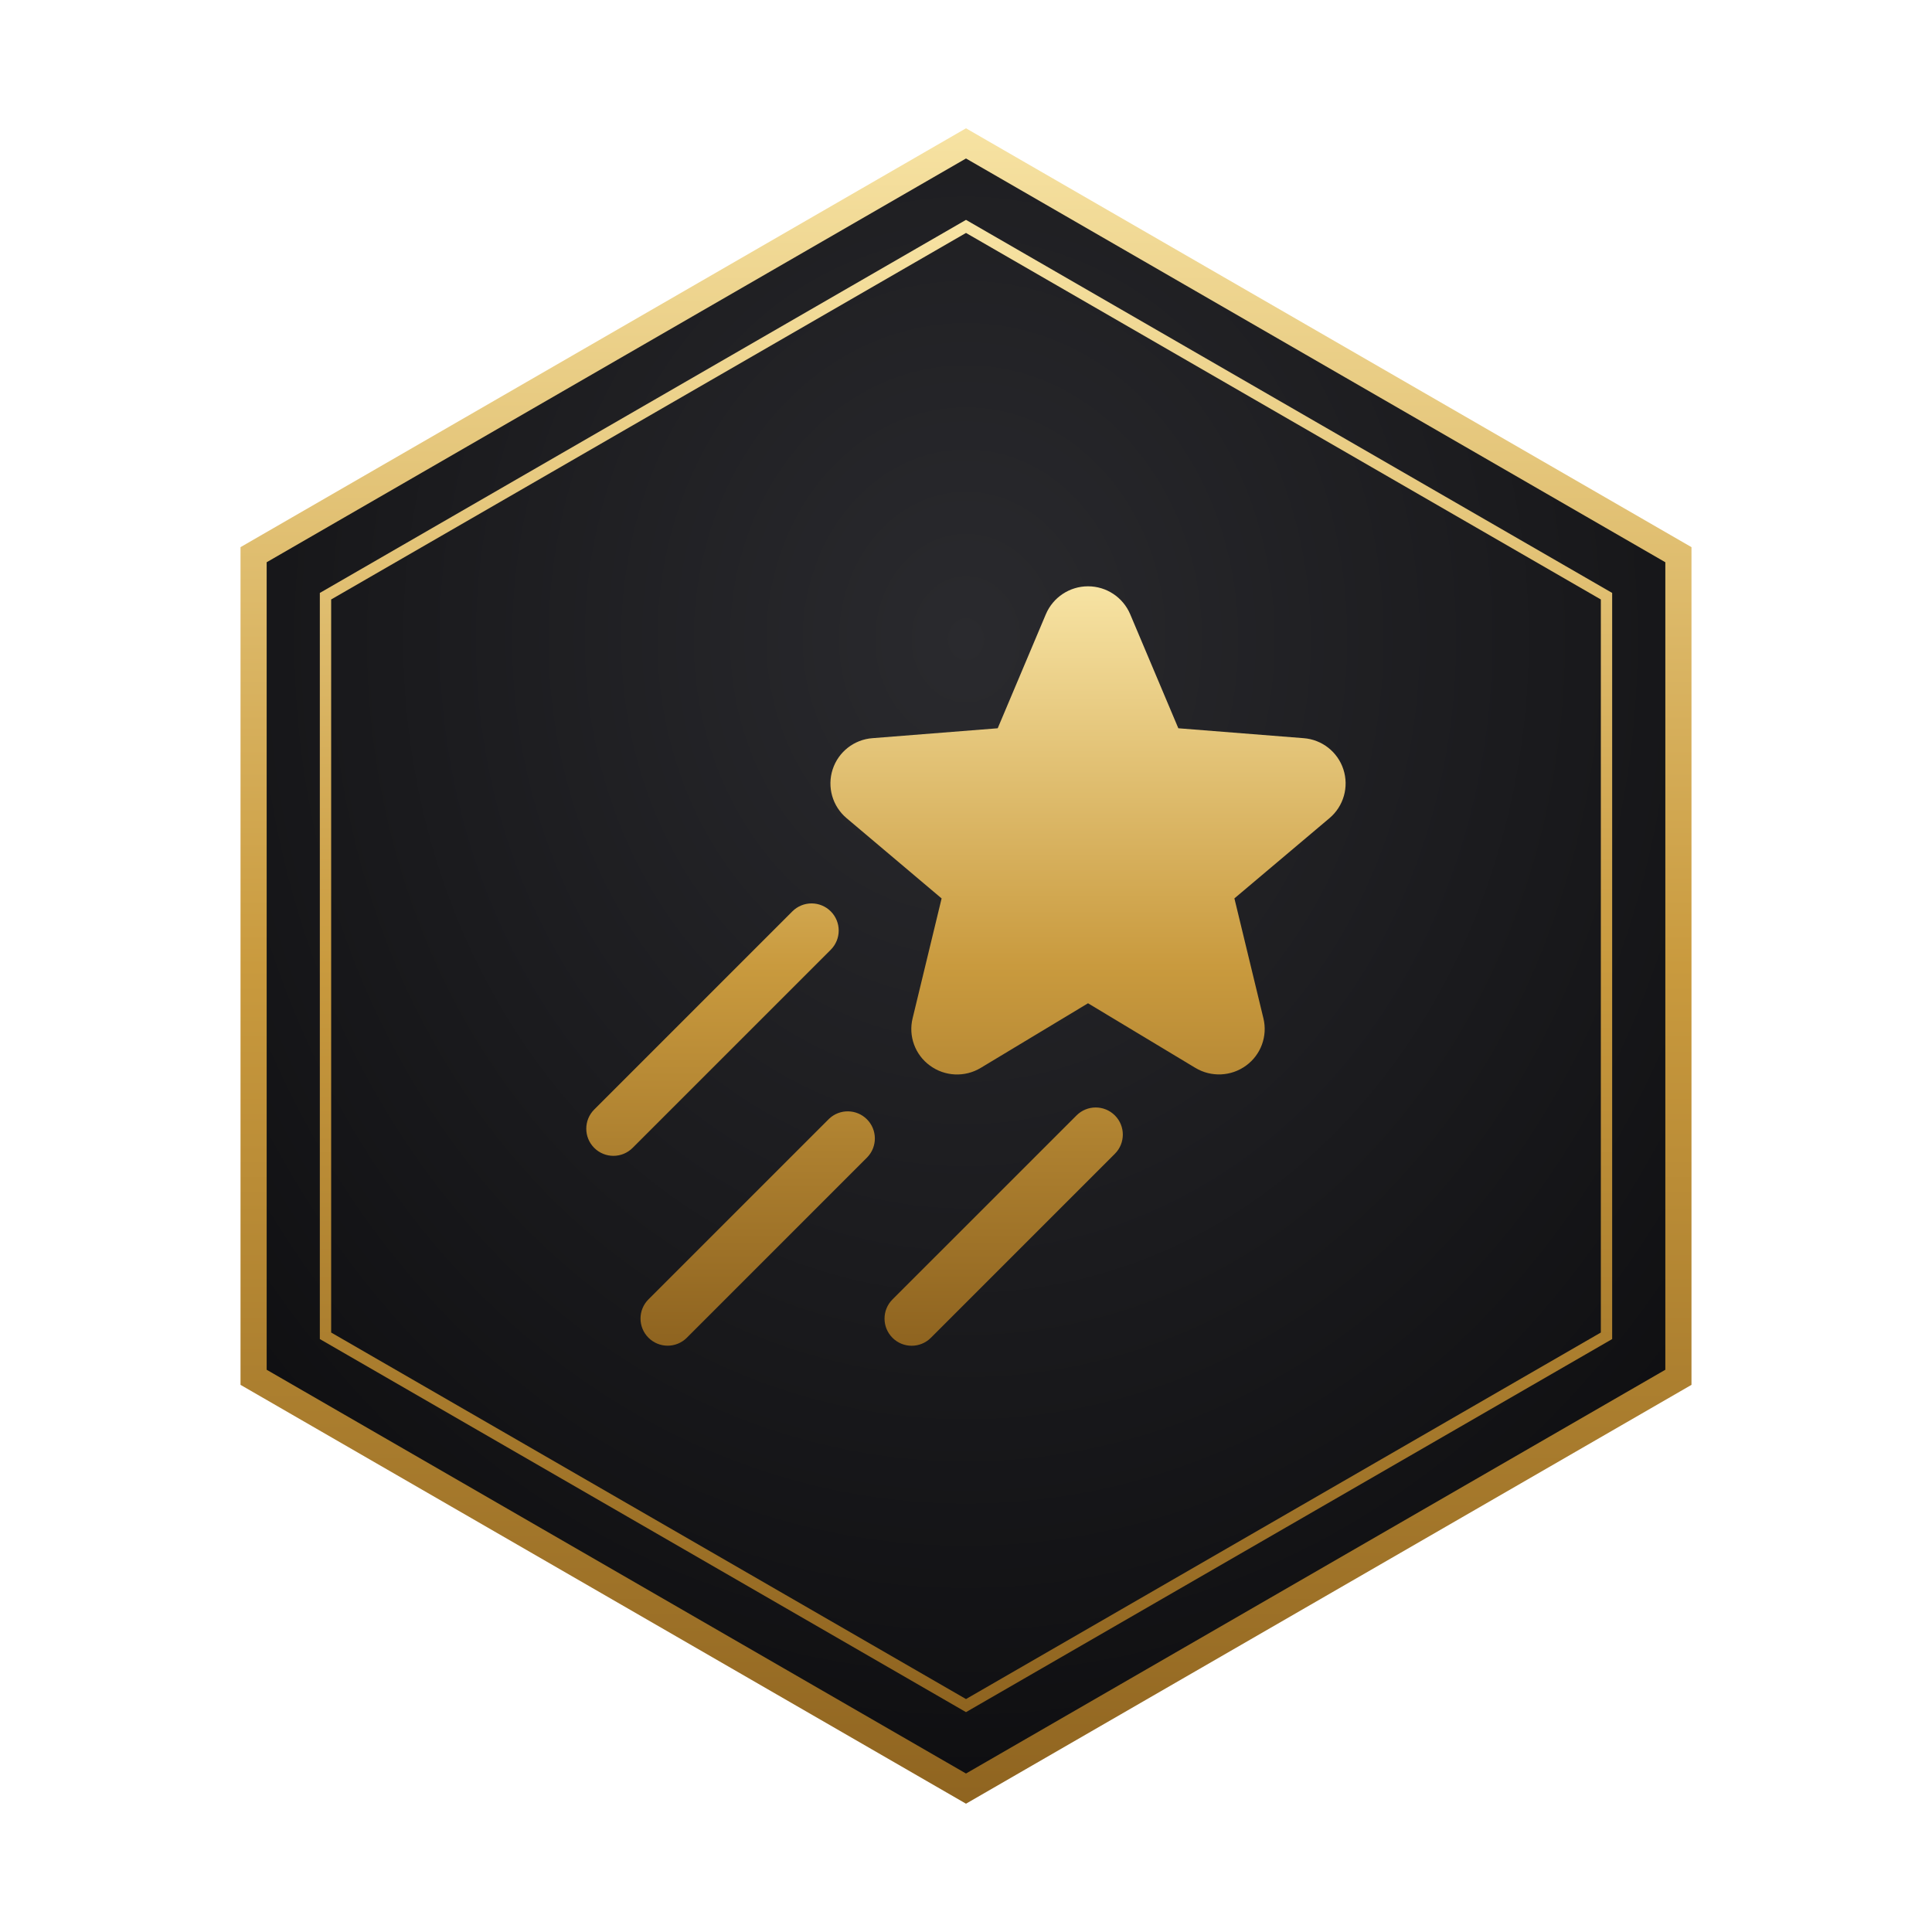
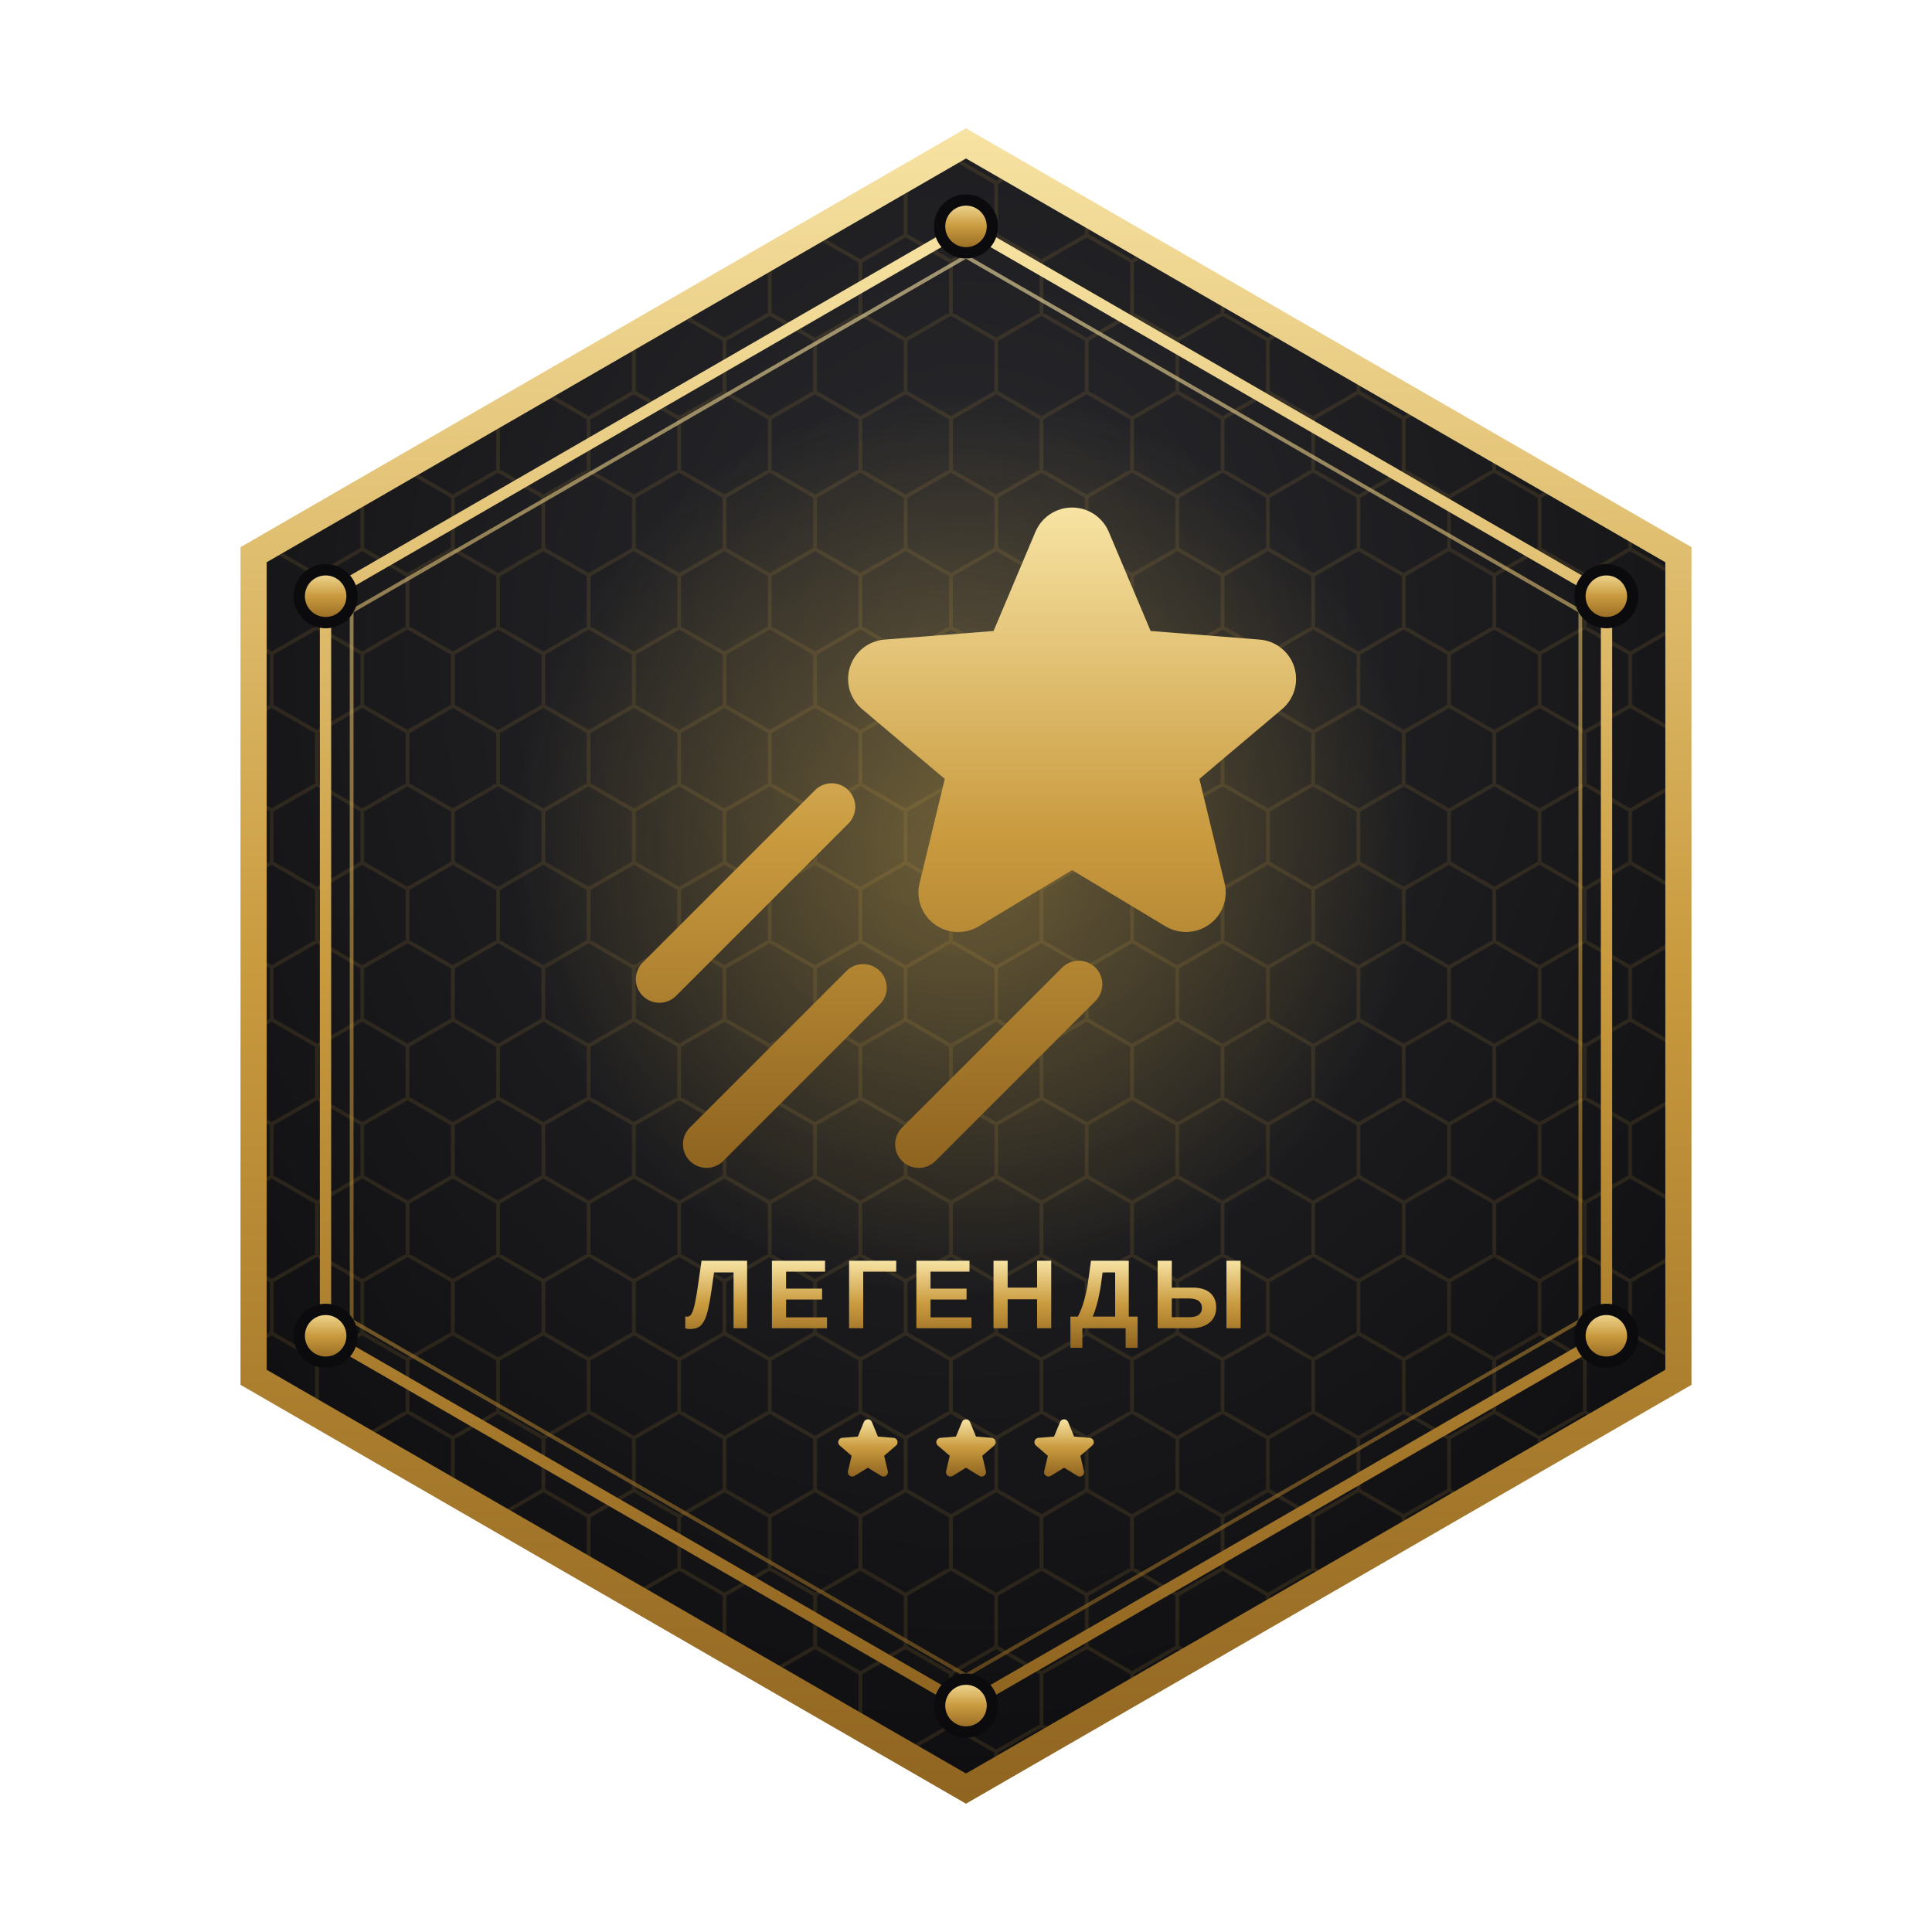
<svg xmlns="http://www.w3.org/2000/svg" viewBox="0 0 512 512">
  <defs>
    <linearGradient id="g" x1="0" y1="0" x2="0" y2="1">
      <stop offset="0" stop-color="#f7e3a3" />
      <stop offset=".5" stop-color="#c99a3e" />
      <stop offset="1" stop-color="#8f6420" />
    </linearGradient>
+     <pattern id="hg" width="24" height="41.57" patternUnits="userSpaceOnUse">
+       <path d="M12 0 L24 6.93 L24 20.78 L12 27.71 L0 20.78 L0 6.93 Z M12 27.71 L12 41.57" fill="none" stroke="#c99a3e" stroke-width="1" opacity=".13" />
+     </pattern>
    <radialGradient id="b" cx=".5" cy=".3" r=".8">
      <stop offset="0" stop-color="#2a2a2e" />
      <stop offset="1" stop-color="#0b0b0d" />
+     </radialGradient>
+     <radialGradient id="gl" cx=".5" cy=".5" r=".5">
+       <stop offset="0" stop-color="#f6c94f" stop-opacity=".35" />
+       <stop offset="1" stop-color="#f6c94f" stop-opacity="0" />
    </radialGradient>
    <clipPath id="h">
      <polygon points="256.00,56.00 429.21,156.00 429.21,356.00 256.00,456.00 82.79,356.00 82.79,156.00" />
    </clipPath>
  </defs>
  <polygon points="256.00,34.00 448.26,145.00 448.26,367.00 256.00,478.00 63.74,367.00 63.74,145.00" fill="url(#g)" />
  <polygon points="256.00,42.00 441.33,149.00 441.33,363.00 256.00,470.00 70.67,363.00 70.67,149.00" fill="url(#b)" />
+   <polygon points="256.00,42.00 441.33,149.00 441.33,363.00 256.00,470.00 70.67,363.00 70.67,149.00" fill="url(#hg)" />
  <polygon points="256.00,60.00 425.74,158.00 425.74,354.00 256.00,452.00 86.26,354.00 86.26,158.00" fill="none" stroke="url(#g)" stroke-width="3" />
-   <g transform="translate(141.0 141.0) scale(0.8984)" fill="url(#g)">
+   <polygon points="256.00,68.00 418.81,162.00 418.81,350.00 256.00,444.00 93.19,350.00 93.19,162.00" fill="none" stroke="url(#g)" stroke-width="1" opacity=".6" />
+   <circle cx="256.0" cy="60.0" r="7" fill="url(#g)" stroke="#0b0b0d" stroke-width="3" />
+   <circle cx="425.7" cy="158.0" r="7" fill="url(#g)" stroke="#0b0b0d" stroke-width="3" />
+   <circle cx="425.7" cy="354.0" r="7" fill="url(#g)" stroke="#0b0b0d" stroke-width="3" />
+   <circle cx="256.0" cy="452.0" r="7" fill="url(#g)" stroke="#0b0b0d" stroke-width="3" />
+   <circle cx="86.3" cy="354.0" r="7" fill="url(#g)" stroke="#0b0b0d" stroke-width="3" />
+   <circle cx="86.3" cy="158.0" r="7" fill="url(#g)" stroke="#0b0b0d" stroke-width="3" />
+   <circle cx="256" cy="224" r="120" fill="url(#gl)" />
+   <g transform="translate(156.0 122.0) scale(0.7812)" fill="url(#g)">
    <path d="M235.24,84.38l-28.06,23.68,8.56,35.39a13.34,13.34,0,0,1-5.09,13.91,13.54,13.54,0,0,1-15,.69L164,139l-31.65,19.06a13.51,13.51,0,0,1-15-.69,13.32,13.32,0,0,1-5.1-13.91l8.56-35.39L92.76,84.38a13.39,13.39,0,0,1,7.66-23.58l36.94-2.92,14.21-33.66a13.51,13.51,0,0,1,24.86,0l14.21,33.66,36.94,2.92a13.39,13.39,0,0,1,7.66,23.58ZM88.11,111.89a8,8,0,0,0-11.32,0L18.34,170.34a8,8,0,0,0,11.32,11.32l58.45-58.45A8,8,0,0,0,88.11,111.89Zm-.5,61.19L34.34,226.34a8,8,0,0,0,11.32,11.32l53.26-53.27a8,8,0,0,0-11.31-11.31Zm73-1-54.29,54.28a8,8,0,0,0,11.32,11.32l54.28-54.28a8,8,0,0,0-11.31-11.32Z" />
  </g>
+   <path d="M150 318 L362 318" stroke="url(#g)" stroke-width="2" />
+   <text x="256" y="352" text-anchor="middle" font-family="'Arial Black', Arial, sans-serif" font-weight="900" font-size="26" letter-spacing="3.1" fill="url(#g)">ЛЕГЕНДЫ</text>
+   <g transform="translate(221.0 375.0) scale(0.0703)" fill="url(#g)">
+     <path d="M234.29,114.85l-45,38.83L203,211.75a16.4,16.4,0,0,1-24.5,17.82L128,198.49,77.47,229.57A16.4,16.4,0,0,1,53,211.75l13.76-58.07-45-38.83A16.46,16.46,0,0,1,31.08,86l59-4.76,22.76-55.08a16.36,16.36,0,0,1,30.27,0l22.75,55.08,59,4.76a16.46,16.46,0,0,1,9.37,28.86Z" />
+   </g>
+   <g transform="translate(247.0 375.0) scale(0.0703)" fill="url(#g)">
+     <path d="M234.29,114.85l-45,38.83L203,211.75a16.4,16.4,0,0,1-24.5,17.82L128,198.49,77.47,229.57A16.4,16.4,0,0,1,53,211.75l13.76-58.07-45-38.83A16.46,16.46,0,0,1,31.08,86l59-4.76,22.76-55.08a16.36,16.36,0,0,1,30.27,0l22.75,55.08,59,4.76a16.46,16.46,0,0,1,9.37,28.86Z" />
+   </g>
+   <g transform="translate(273.0 375.0) scale(0.0703)" fill="url(#g)">
+     <path d="M234.29,114.85l-45,38.83L203,211.75a16.4,16.4,0,0,1-24.5,17.82L128,198.49,77.47,229.57A16.4,16.4,0,0,1,53,211.75l13.76-58.07-45-38.83A16.46,16.46,0,0,1,31.08,86l59-4.76,22.76-55.08a16.36,16.36,0,0,1,30.27,0l22.75,55.08,59,4.76a16.46,16.46,0,0,1,9.37,28.86Z" />
+   </g>
</svg>
